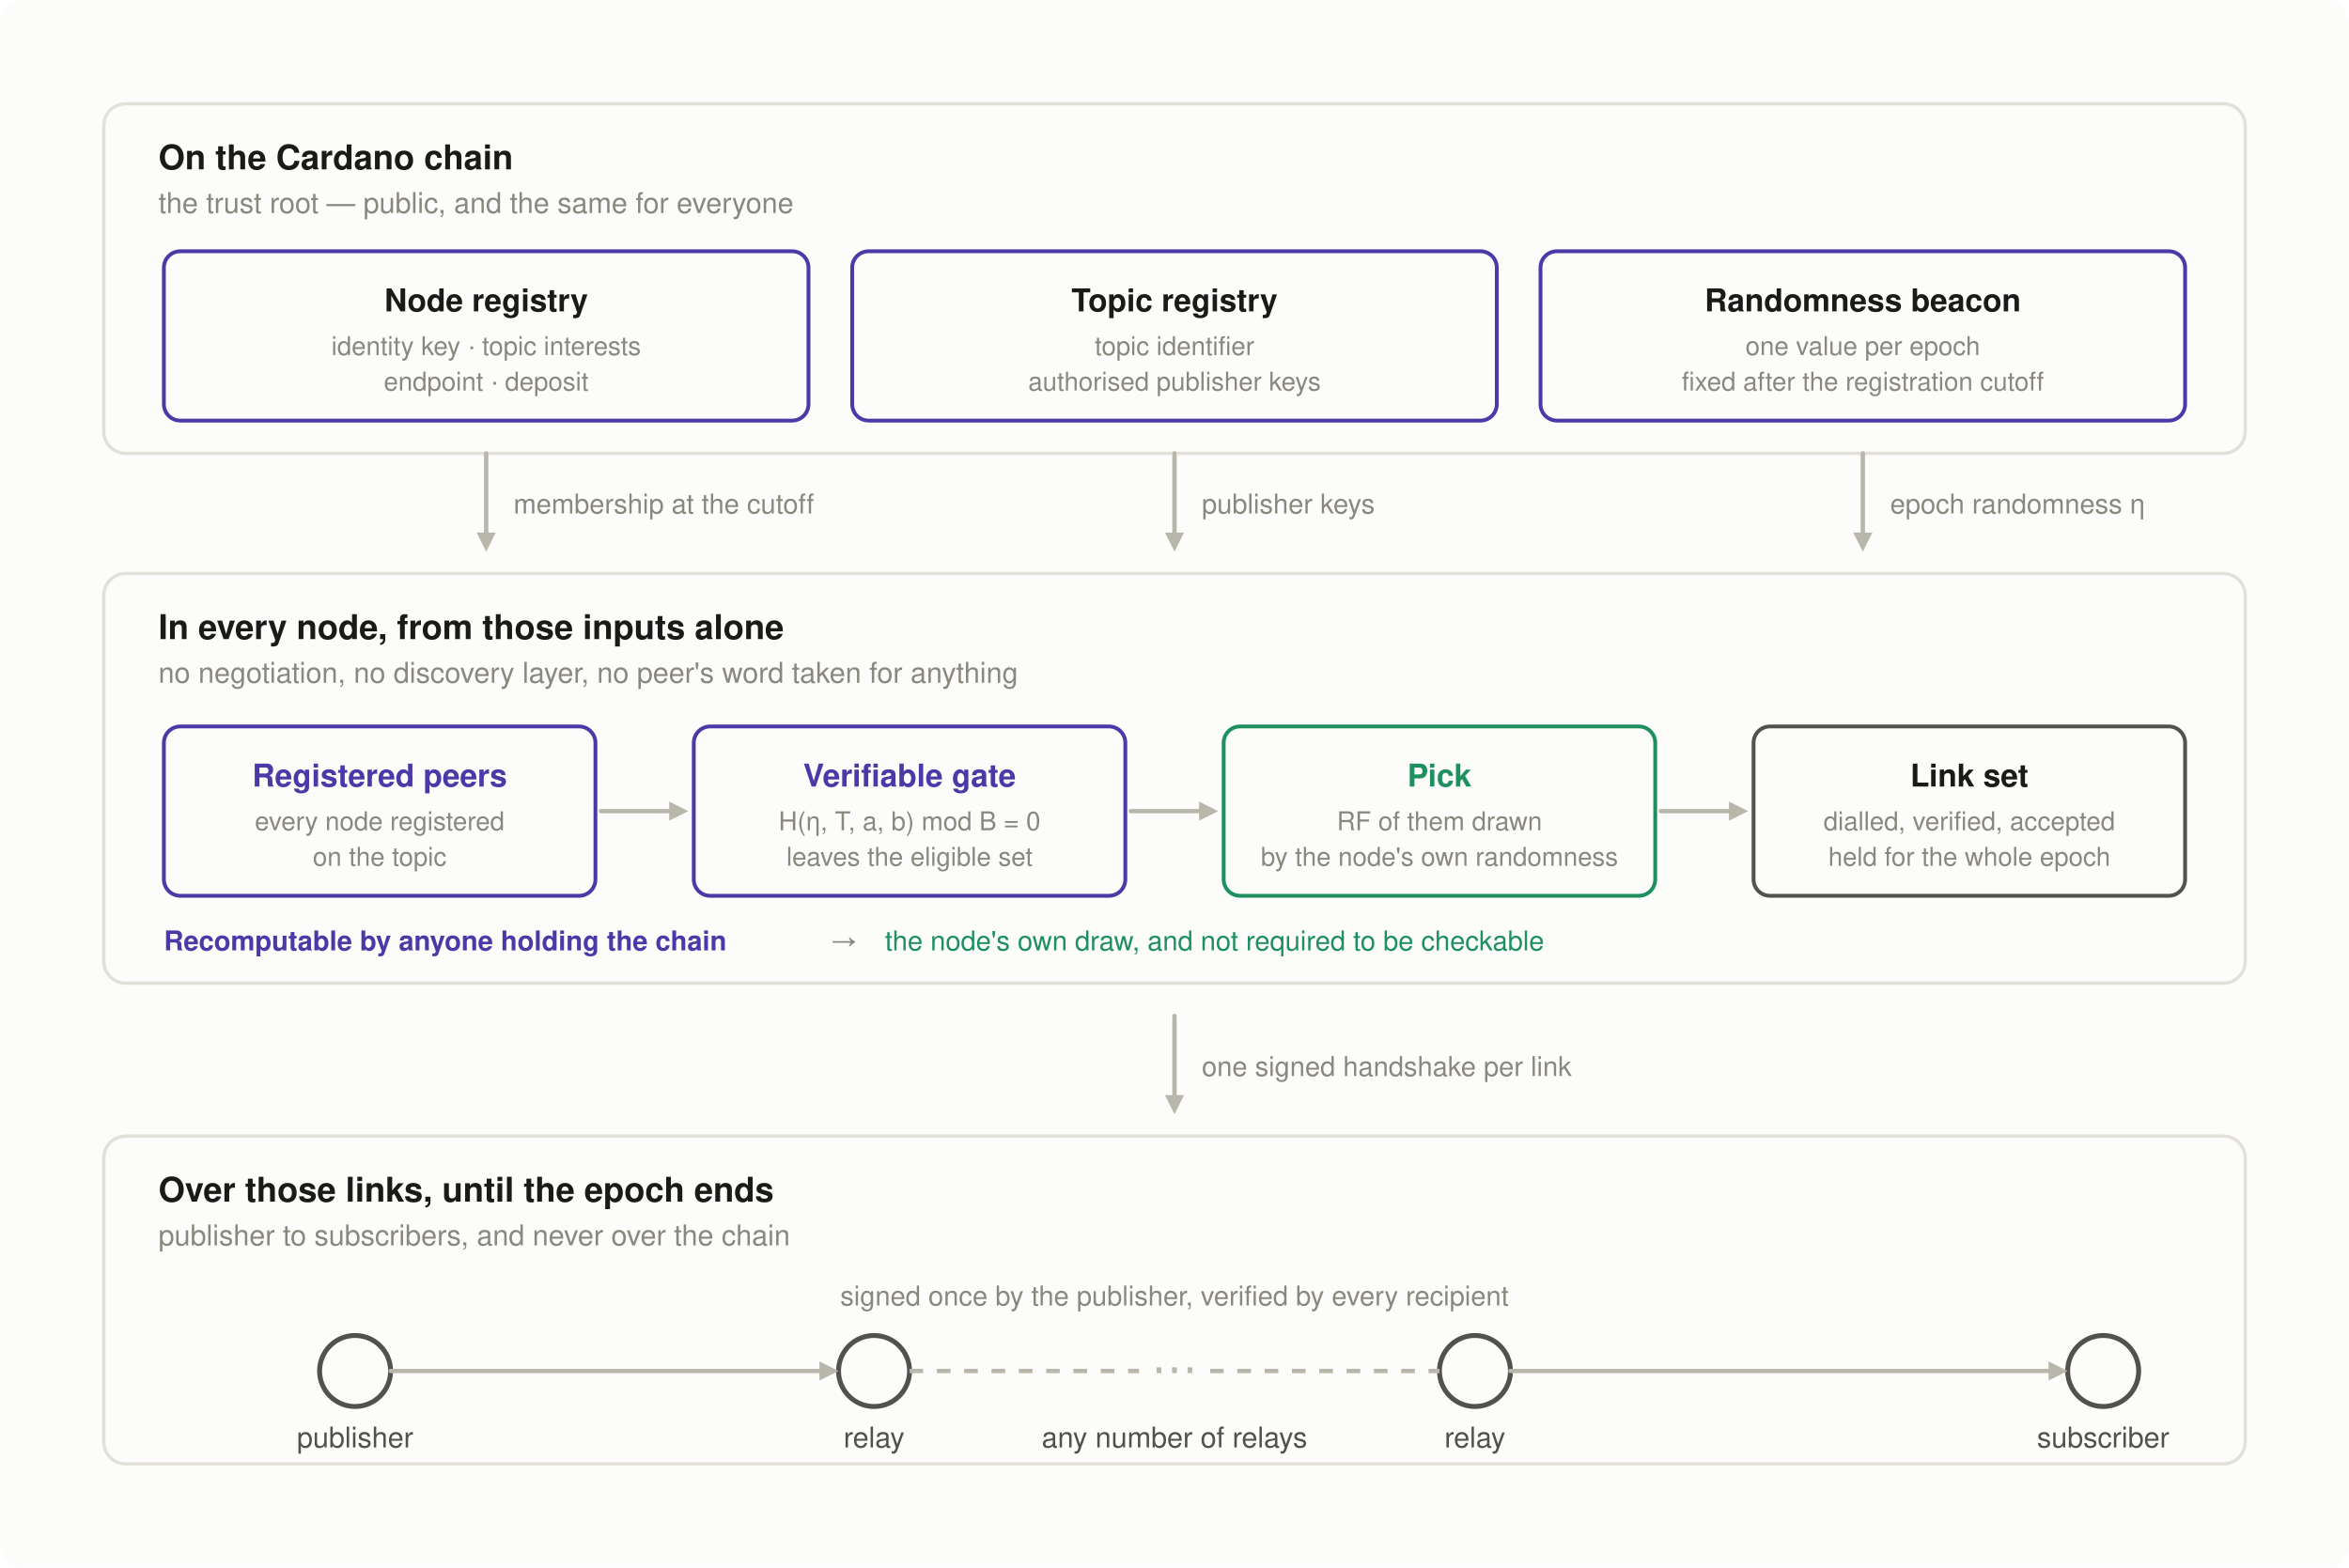
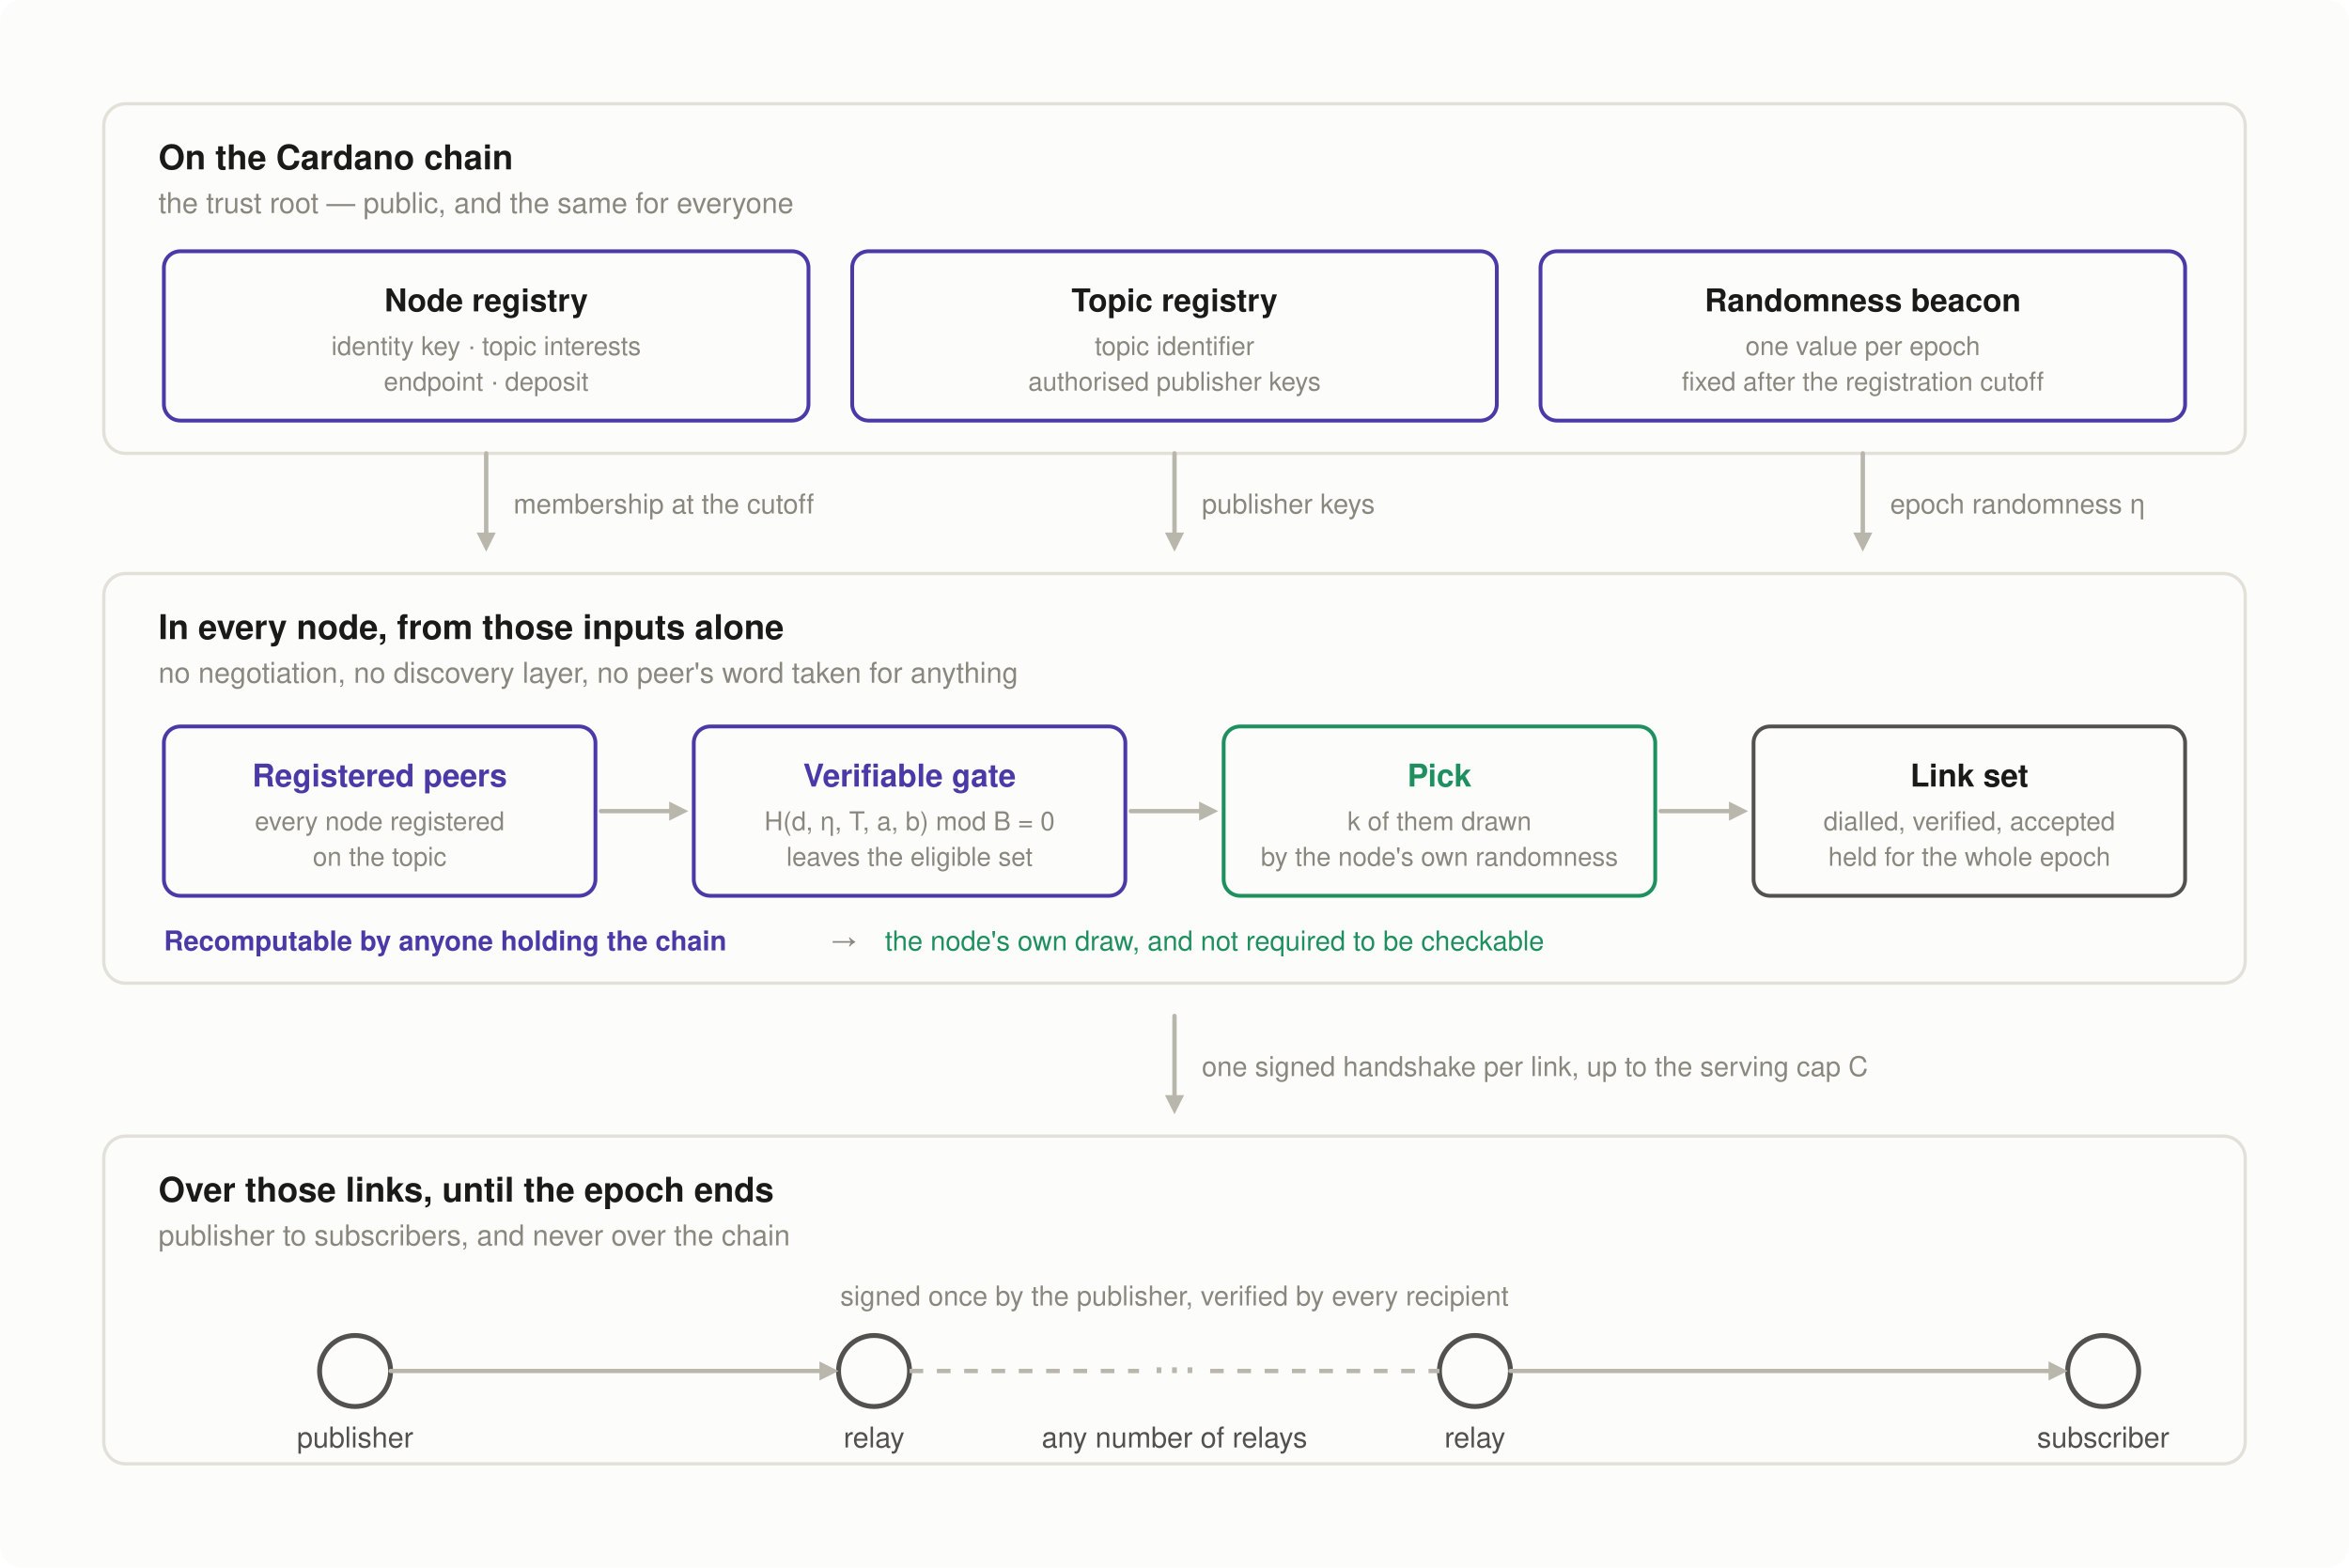
<svg xmlns="http://www.w3.org/2000/svg" viewBox="0 0 860 574" width="860" height="574" role="img" aria-labelledby="t d">
  <rect width="860" height="574" rx="8" fill="#fcfcfb" />
  <rect x="38.0" y="38.0" width="784.0" height="128.0" rx="8" fill="#fcfcfb" stroke="#e2e0d8" stroke-width="1.2" />
  <text x="58.0" y="62.0" font-size="12.5" fill="#1a1a19" font-family="-apple-system,BlinkMacSystemFont,Segoe UI,Helvetica,Arial,sans-serif" font-weight="600">On the Cardano chain</text>
  <text x="58.0" y="78.0" font-size="10.5" fill="#8a887e" font-family="-apple-system,BlinkMacSystemFont,Segoe UI,Helvetica,Arial,sans-serif">the trust root — public, and the same for everyone</text>
  <rect x="60.0" y="92.0" width="236.0" height="62.0" rx="6" fill="#fcfcfb" stroke="#4a3aa7" stroke-width="1.4" />
  <text x="178.0" y="114.0" font-size="11.5" fill="#1a1a19" font-family="-apple-system,BlinkMacSystemFont,Segoe UI,Helvetica,Arial,sans-serif" text-anchor="middle" font-weight="600">Node registry</text>
  <text x="178.0" y="130.0" font-size="9.5" fill="#8a887e" font-family="-apple-system,BlinkMacSystemFont,Segoe UI,Helvetica,Arial,sans-serif" text-anchor="middle">identity key · topic interests</text>
  <text x="178.0" y="143.0" font-size="9.5" fill="#8a887e" font-family="-apple-system,BlinkMacSystemFont,Segoe UI,Helvetica,Arial,sans-serif" text-anchor="middle">endpoint · deposit</text>
  <rect x="312.0" y="92.0" width="236.0" height="62.0" rx="6" fill="#fcfcfb" stroke="#4a3aa7" stroke-width="1.4" />
  <text x="430.0" y="114.0" font-size="11.5" fill="#1a1a19" font-family="-apple-system,BlinkMacSystemFont,Segoe UI,Helvetica,Arial,sans-serif" text-anchor="middle" font-weight="600">Topic registry</text>
  <text x="430.0" y="130.0" font-size="9.5" fill="#8a887e" font-family="-apple-system,BlinkMacSystemFont,Segoe UI,Helvetica,Arial,sans-serif" text-anchor="middle">topic identifier</text>
  <text x="430.0" y="143.0" font-size="9.5" fill="#8a887e" font-family="-apple-system,BlinkMacSystemFont,Segoe UI,Helvetica,Arial,sans-serif" text-anchor="middle">authorised publisher keys</text>
  <rect x="564.0" y="92.0" width="236.0" height="62.0" rx="6" fill="#fcfcfb" stroke="#4a3aa7" stroke-width="1.4" />
  <text x="682.0" y="114.0" font-size="11.5" fill="#1a1a19" font-family="-apple-system,BlinkMacSystemFont,Segoe UI,Helvetica,Arial,sans-serif" text-anchor="middle" font-weight="600">Randomness beacon</text>
  <text x="682.0" y="130.0" font-size="9.5" fill="#8a887e" font-family="-apple-system,BlinkMacSystemFont,Segoe UI,Helvetica,Arial,sans-serif" text-anchor="middle">one value per epoch</text>
  <text x="682.0" y="143.0" font-size="9.5" fill="#8a887e" font-family="-apple-system,BlinkMacSystemFont,Segoe UI,Helvetica,Arial,sans-serif" text-anchor="middle">fixed after the registration cutoff</text>
  <line x1="178.0" y1="166.0" x2="178.0" y2="195.0" stroke="#b9b6ab" stroke-width="1.6" stroke-linecap="round" />
  <polygon points="178.0,202.0 174.5,195.0 181.5,195.0" fill="#b9b6ab" />
  <text x="188.0" y="188.0" font-size="10" fill="#8a887e" font-family="-apple-system,BlinkMacSystemFont,Segoe UI,Helvetica,Arial,sans-serif">membership at the cutoff</text>
  <line x1="430.0" y1="166.0" x2="430.0" y2="195.0" stroke="#b9b6ab" stroke-width="1.6" stroke-linecap="round" />
  <polygon points="430.0,202.0 426.5,195.0 433.5,195.0" fill="#b9b6ab" />
  <text x="440.0" y="188.0" font-size="10" fill="#8a887e" font-family="-apple-system,BlinkMacSystemFont,Segoe UI,Helvetica,Arial,sans-serif">publisher keys</text>
  <line x1="682.0" y1="166.0" x2="682.0" y2="195.0" stroke="#b9b6ab" stroke-width="1.6" stroke-linecap="round" />
  <polygon points="682.0,202.0 678.5,195.0 685.5,195.0" fill="#b9b6ab" />
  <text x="692.0" y="188.0" font-size="10" fill="#8a887e" font-family="-apple-system,BlinkMacSystemFont,Segoe UI,Helvetica,Arial,sans-serif">epoch randomness  η</text>
  <rect x="38.0" y="210.0" width="784.0" height="150.0" rx="8" fill="#fcfcfb" stroke="#e2e0d8" stroke-width="1.2" />
  <text x="58.0" y="234.0" font-size="12.5" fill="#1a1a19" font-family="-apple-system,BlinkMacSystemFont,Segoe UI,Helvetica,Arial,sans-serif" font-weight="600">In every node, from those inputs alone</text>
  <text x="58.0" y="250.0" font-size="10.5" fill="#8a887e" font-family="-apple-system,BlinkMacSystemFont,Segoe UI,Helvetica,Arial,sans-serif">no negotiation, no discovery layer, no peer's word taken for anything</text>
  <rect x="60.0" y="266.0" width="158.0" height="62.0" rx="6" fill="#fcfcfb" stroke="#4a3aa7" stroke-width="1.4" />
  <text x="139.0" y="288.0" font-size="11.5" fill="#4a3aa7" font-family="-apple-system,BlinkMacSystemFont,Segoe UI,Helvetica,Arial,sans-serif" text-anchor="middle" font-weight="600">Registered peers</text>
  <text x="139.0" y="304.0" font-size="9.5" fill="#8a887e" font-family="-apple-system,BlinkMacSystemFont,Segoe UI,Helvetica,Arial,sans-serif" text-anchor="middle">every node registered</text>
  <text x="139.0" y="317.0" font-size="9.5" fill="#8a887e" font-family="-apple-system,BlinkMacSystemFont,Segoe UI,Helvetica,Arial,sans-serif" text-anchor="middle">on the topic</text>
  <rect x="254.0" y="266.0" width="158.0" height="62.0" rx="6" fill="#fcfcfb" stroke="#4a3aa7" stroke-width="1.4" />
  <text x="333.0" y="288.0" font-size="11.5" fill="#4a3aa7" font-family="-apple-system,BlinkMacSystemFont,Segoe UI,Helvetica,Arial,sans-serif" text-anchor="middle" font-weight="600">Verifiable gate</text>
-   <text x="333.0" y="304.0" font-size="9.5" fill="#8a887e" font-family="-apple-system,BlinkMacSystemFont,Segoe UI,Helvetica,Arial,sans-serif" text-anchor="middle">H(η, T, a, b) mod B = 0</text>
+   <text x="333.0" y="304.0" font-size="9.5" fill="#8a887e" font-family="-apple-system,BlinkMacSystemFont,Segoe UI,Helvetica,Arial,sans-serif" text-anchor="middle">H(d, η, T, a, b) mod B = 0</text>
  <text x="333.0" y="317.0" font-size="9.5" fill="#8a887e" font-family="-apple-system,BlinkMacSystemFont,Segoe UI,Helvetica,Arial,sans-serif" text-anchor="middle">leaves the eligible set</text>
  <rect x="448.0" y="266.0" width="158.0" height="62.0" rx="6" fill="#fcfcfb" stroke="#1e8f5e" stroke-width="1.4" />
  <text x="527.0" y="288.0" font-size="11.5" fill="#1e8f5e" font-family="-apple-system,BlinkMacSystemFont,Segoe UI,Helvetica,Arial,sans-serif" text-anchor="middle" font-weight="600">Pick</text>
-   <text x="527.0" y="304.0" font-size="9.5" fill="#8a887e" font-family="-apple-system,BlinkMacSystemFont,Segoe UI,Helvetica,Arial,sans-serif" text-anchor="middle">RF of them drawn</text>
+   <text x="527.0" y="304.0" font-size="9.5" fill="#8a887e" font-family="-apple-system,BlinkMacSystemFont,Segoe UI,Helvetica,Arial,sans-serif" text-anchor="middle">k of them drawn</text>
  <text x="527.0" y="317.0" font-size="9.5" fill="#8a887e" font-family="-apple-system,BlinkMacSystemFont,Segoe UI,Helvetica,Arial,sans-serif" text-anchor="middle">by the node's own randomness</text>
  <rect x="642.0" y="266.0" width="158.0" height="62.0" rx="6" fill="#fcfcfb" stroke="#52514e" stroke-width="1.4" />
  <text x="721.0" y="288.0" font-size="11.5" fill="#1a1a19" font-family="-apple-system,BlinkMacSystemFont,Segoe UI,Helvetica,Arial,sans-serif" text-anchor="middle" font-weight="600">Link set</text>
  <text x="721.0" y="304.0" font-size="9.5" fill="#8a887e" font-family="-apple-system,BlinkMacSystemFont,Segoe UI,Helvetica,Arial,sans-serif" text-anchor="middle">dialled, verified, accepted</text>
  <text x="721.0" y="317.0" font-size="9.5" fill="#8a887e" font-family="-apple-system,BlinkMacSystemFont,Segoe UI,Helvetica,Arial,sans-serif" text-anchor="middle">held for the whole epoch</text>
  <line x1="220.0" y1="297.0" x2="245.0" y2="297.0" stroke="#b9b6ab" stroke-width="1.6" stroke-linecap="round" />
  <polygon points="252.0,297.0 245.0,300.5 245.0,293.5" fill="#b9b6ab" />
  <line x1="414.0" y1="297.0" x2="439.0" y2="297.0" stroke="#b9b6ab" stroke-width="1.6" stroke-linecap="round" />
  <polygon points="446.0,297.0 439.0,300.5 439.0,293.5" fill="#b9b6ab" />
  <line x1="608.0" y1="297.0" x2="633.0" y2="297.0" stroke="#b9b6ab" stroke-width="1.6" stroke-linecap="round" />
  <polygon points="640.0,297.0 633.0,300.5 633.0,293.5" fill="#b9b6ab" />
  <text x="60.0" y="348.0" font-size="10" fill="#4a3aa7" font-family="-apple-system,BlinkMacSystemFont,Segoe UI,Helvetica,Arial,sans-serif" font-weight="600">Recomputable by anyone holding the chain</text>
  <text x="304.0" y="348.0" font-size="10" fill="#8a887e" font-family="-apple-system,BlinkMacSystemFont,Segoe UI,Helvetica,Arial,sans-serif">→</text>
  <text x="324.0" y="348.0" font-size="10" fill="#1e8f5e" font-family="-apple-system,BlinkMacSystemFont,Segoe UI,Helvetica,Arial,sans-serif">the node's own draw, and not required to be checkable</text>
  <line x1="430.0" y1="372.0" x2="430.0" y2="401.0" stroke="#b9b6ab" stroke-width="1.6" stroke-linecap="round" />
  <polygon points="430.0,408.0 426.5,401.0 433.5,401.0" fill="#b9b6ab" />
-   <text x="440.0" y="394.0" font-size="10" fill="#8a887e" font-family="-apple-system,BlinkMacSystemFont,Segoe UI,Helvetica,Arial,sans-serif">one signed handshake per link</text>
+   <text x="440.0" y="394.0" font-size="10" fill="#8a887e" font-family="-apple-system,BlinkMacSystemFont,Segoe UI,Helvetica,Arial,sans-serif">one signed handshake per link, up to the serving cap C</text>
  <rect x="38.0" y="416.0" width="784.0" height="120.0" rx="8" fill="#fcfcfb" stroke="#e2e0d8" stroke-width="1.2" />
  <text x="58.0" y="440.0" font-size="12.5" fill="#1a1a19" font-family="-apple-system,BlinkMacSystemFont,Segoe UI,Helvetica,Arial,sans-serif" font-weight="600">Over those links, until the epoch ends</text>
  <text x="58.0" y="456.0" font-size="10.5" fill="#8a887e" font-family="-apple-system,BlinkMacSystemFont,Segoe UI,Helvetica,Arial,sans-serif">publisher to subscribers, and never over the chain</text>
  <circle cx="130.0" cy="502.0" r="13.0" fill="#fcfcfb" stroke="#52514e" stroke-width="1.8" />
  <text x="130.0" y="530.0" font-size="10.5" fill="#52514e" font-family="-apple-system,BlinkMacSystemFont,Segoe UI,Helvetica,Arial,sans-serif" text-anchor="middle">publisher</text>
  <circle cx="320.0" cy="502.0" r="13.0" fill="#fcfcfb" stroke="#52514e" stroke-width="1.8" />
  <text x="320.0" y="530.0" font-size="10.5" fill="#52514e" font-family="-apple-system,BlinkMacSystemFont,Segoe UI,Helvetica,Arial,sans-serif" text-anchor="middle">relay</text>
  <circle cx="540.0" cy="502.0" r="13.0" fill="#fcfcfb" stroke="#52514e" stroke-width="1.8" />
  <text x="540.0" y="530.0" font-size="10.5" fill="#52514e" font-family="-apple-system,BlinkMacSystemFont,Segoe UI,Helvetica,Arial,sans-serif" text-anchor="middle">relay</text>
  <circle cx="770.0" cy="502.0" r="13.0" fill="#fcfcfb" stroke="#52514e" stroke-width="1.8" />
  <text x="770.0" y="530.0" font-size="10.5" fill="#52514e" font-family="-apple-system,BlinkMacSystemFont,Segoe UI,Helvetica,Arial,sans-serif" text-anchor="middle">subscriber</text>
  <line x1="143.0" y1="502.0" x2="300.0" y2="502.0" stroke="#b9b6ab" stroke-width="1.6" stroke-linecap="round" />
  <polygon points="307.0,502.0 300.0,505.5 300.0,498.5" fill="#b9b6ab" />
  <line x1="553.0" y1="502.0" x2="750.0" y2="502.0" stroke="#b9b6ab" stroke-width="1.6" stroke-linecap="round" />
  <polygon points="757.0,502.0 750.0,505.5 750.0,498.5" fill="#b9b6ab" />
  <line x1="333.0" y1="502.0" x2="527.0" y2="502.0" stroke="#b9b6ab" stroke-width="1.6" stroke-dasharray="5 5" />
  <circle cx="430.0" cy="502.0" r="13.0" fill="#fcfcfb" stroke="#fcfcfb" stroke-width="0" />
  <text x="430.0" y="507.0" font-size="17" fill="#b9b6ab" font-family="-apple-system,BlinkMacSystemFont,Segoe UI,Helvetica,Arial,sans-serif" text-anchor="middle">⋯</text>
  <text x="430.0" y="530.0" font-size="10.5" fill="#52514e" font-family="-apple-system,BlinkMacSystemFont,Segoe UI,Helvetica,Arial,sans-serif" text-anchor="middle">any number of relays</text>
  <text x="430.0" y="478.0" font-size="10" fill="#8a887e" font-family="-apple-system,BlinkMacSystemFont,Segoe UI,Helvetica,Arial,sans-serif" text-anchor="middle">signed once by the publisher, verified by every recipient</text>
</svg>
